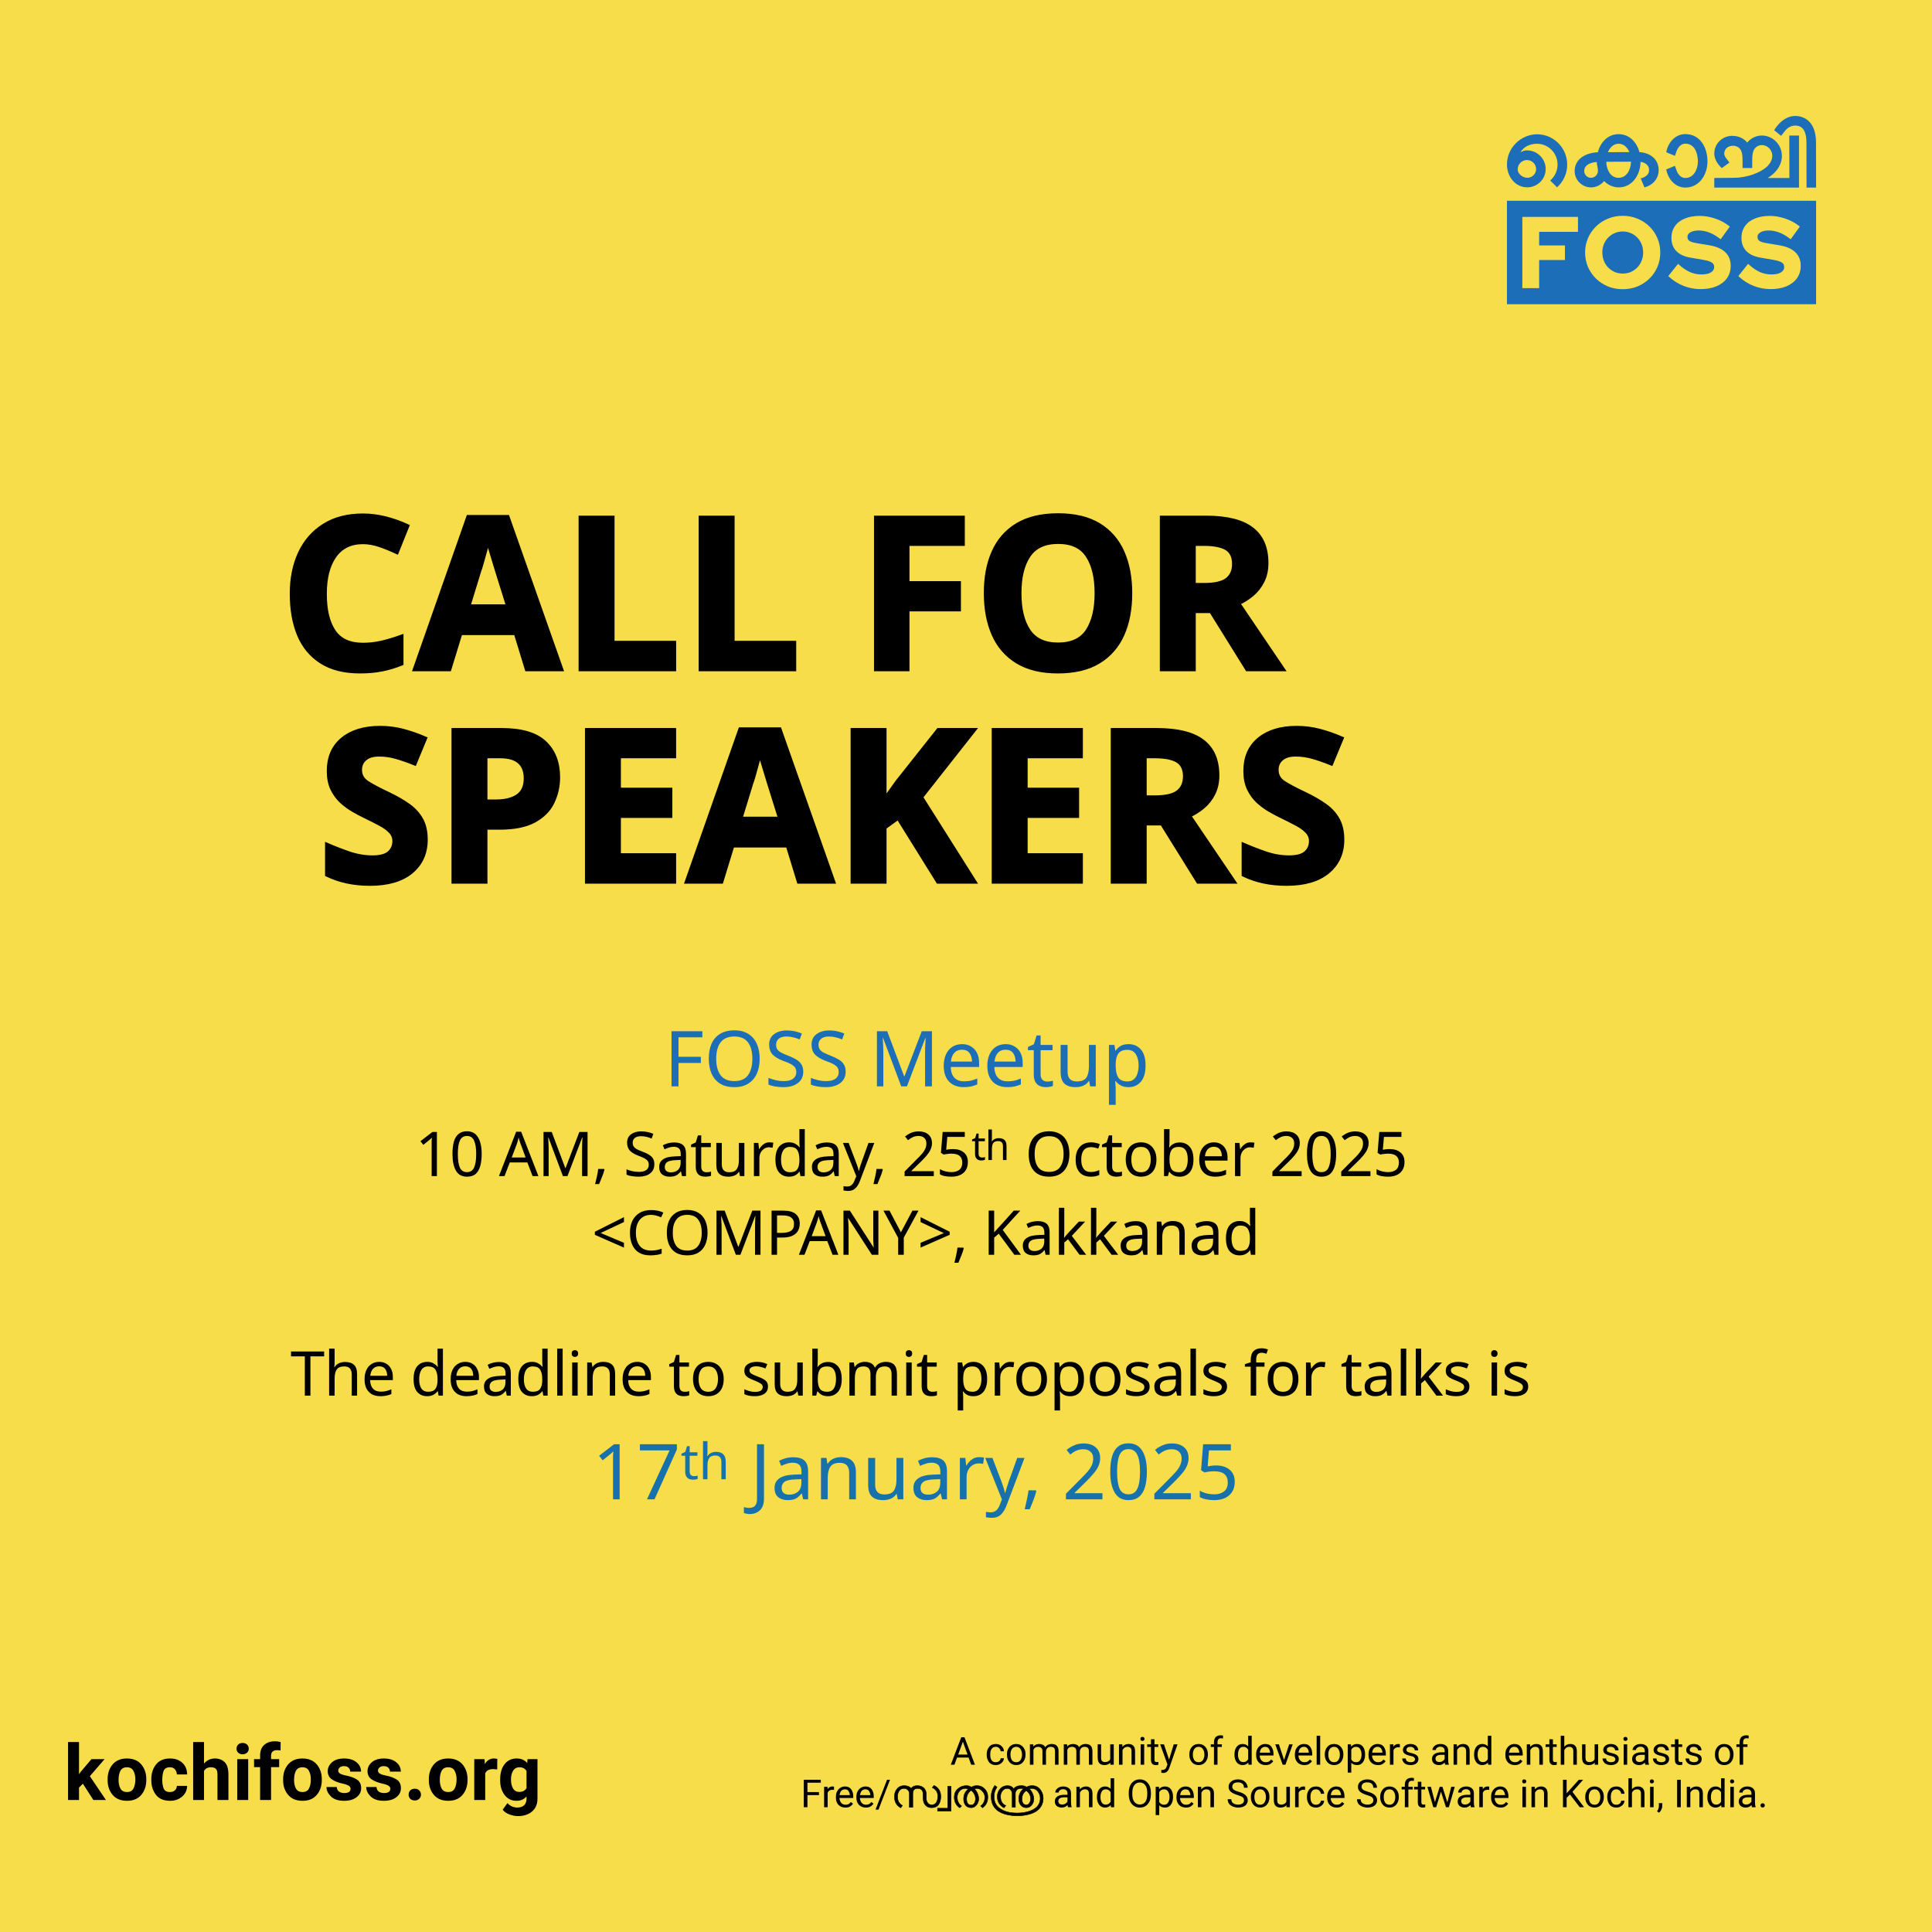
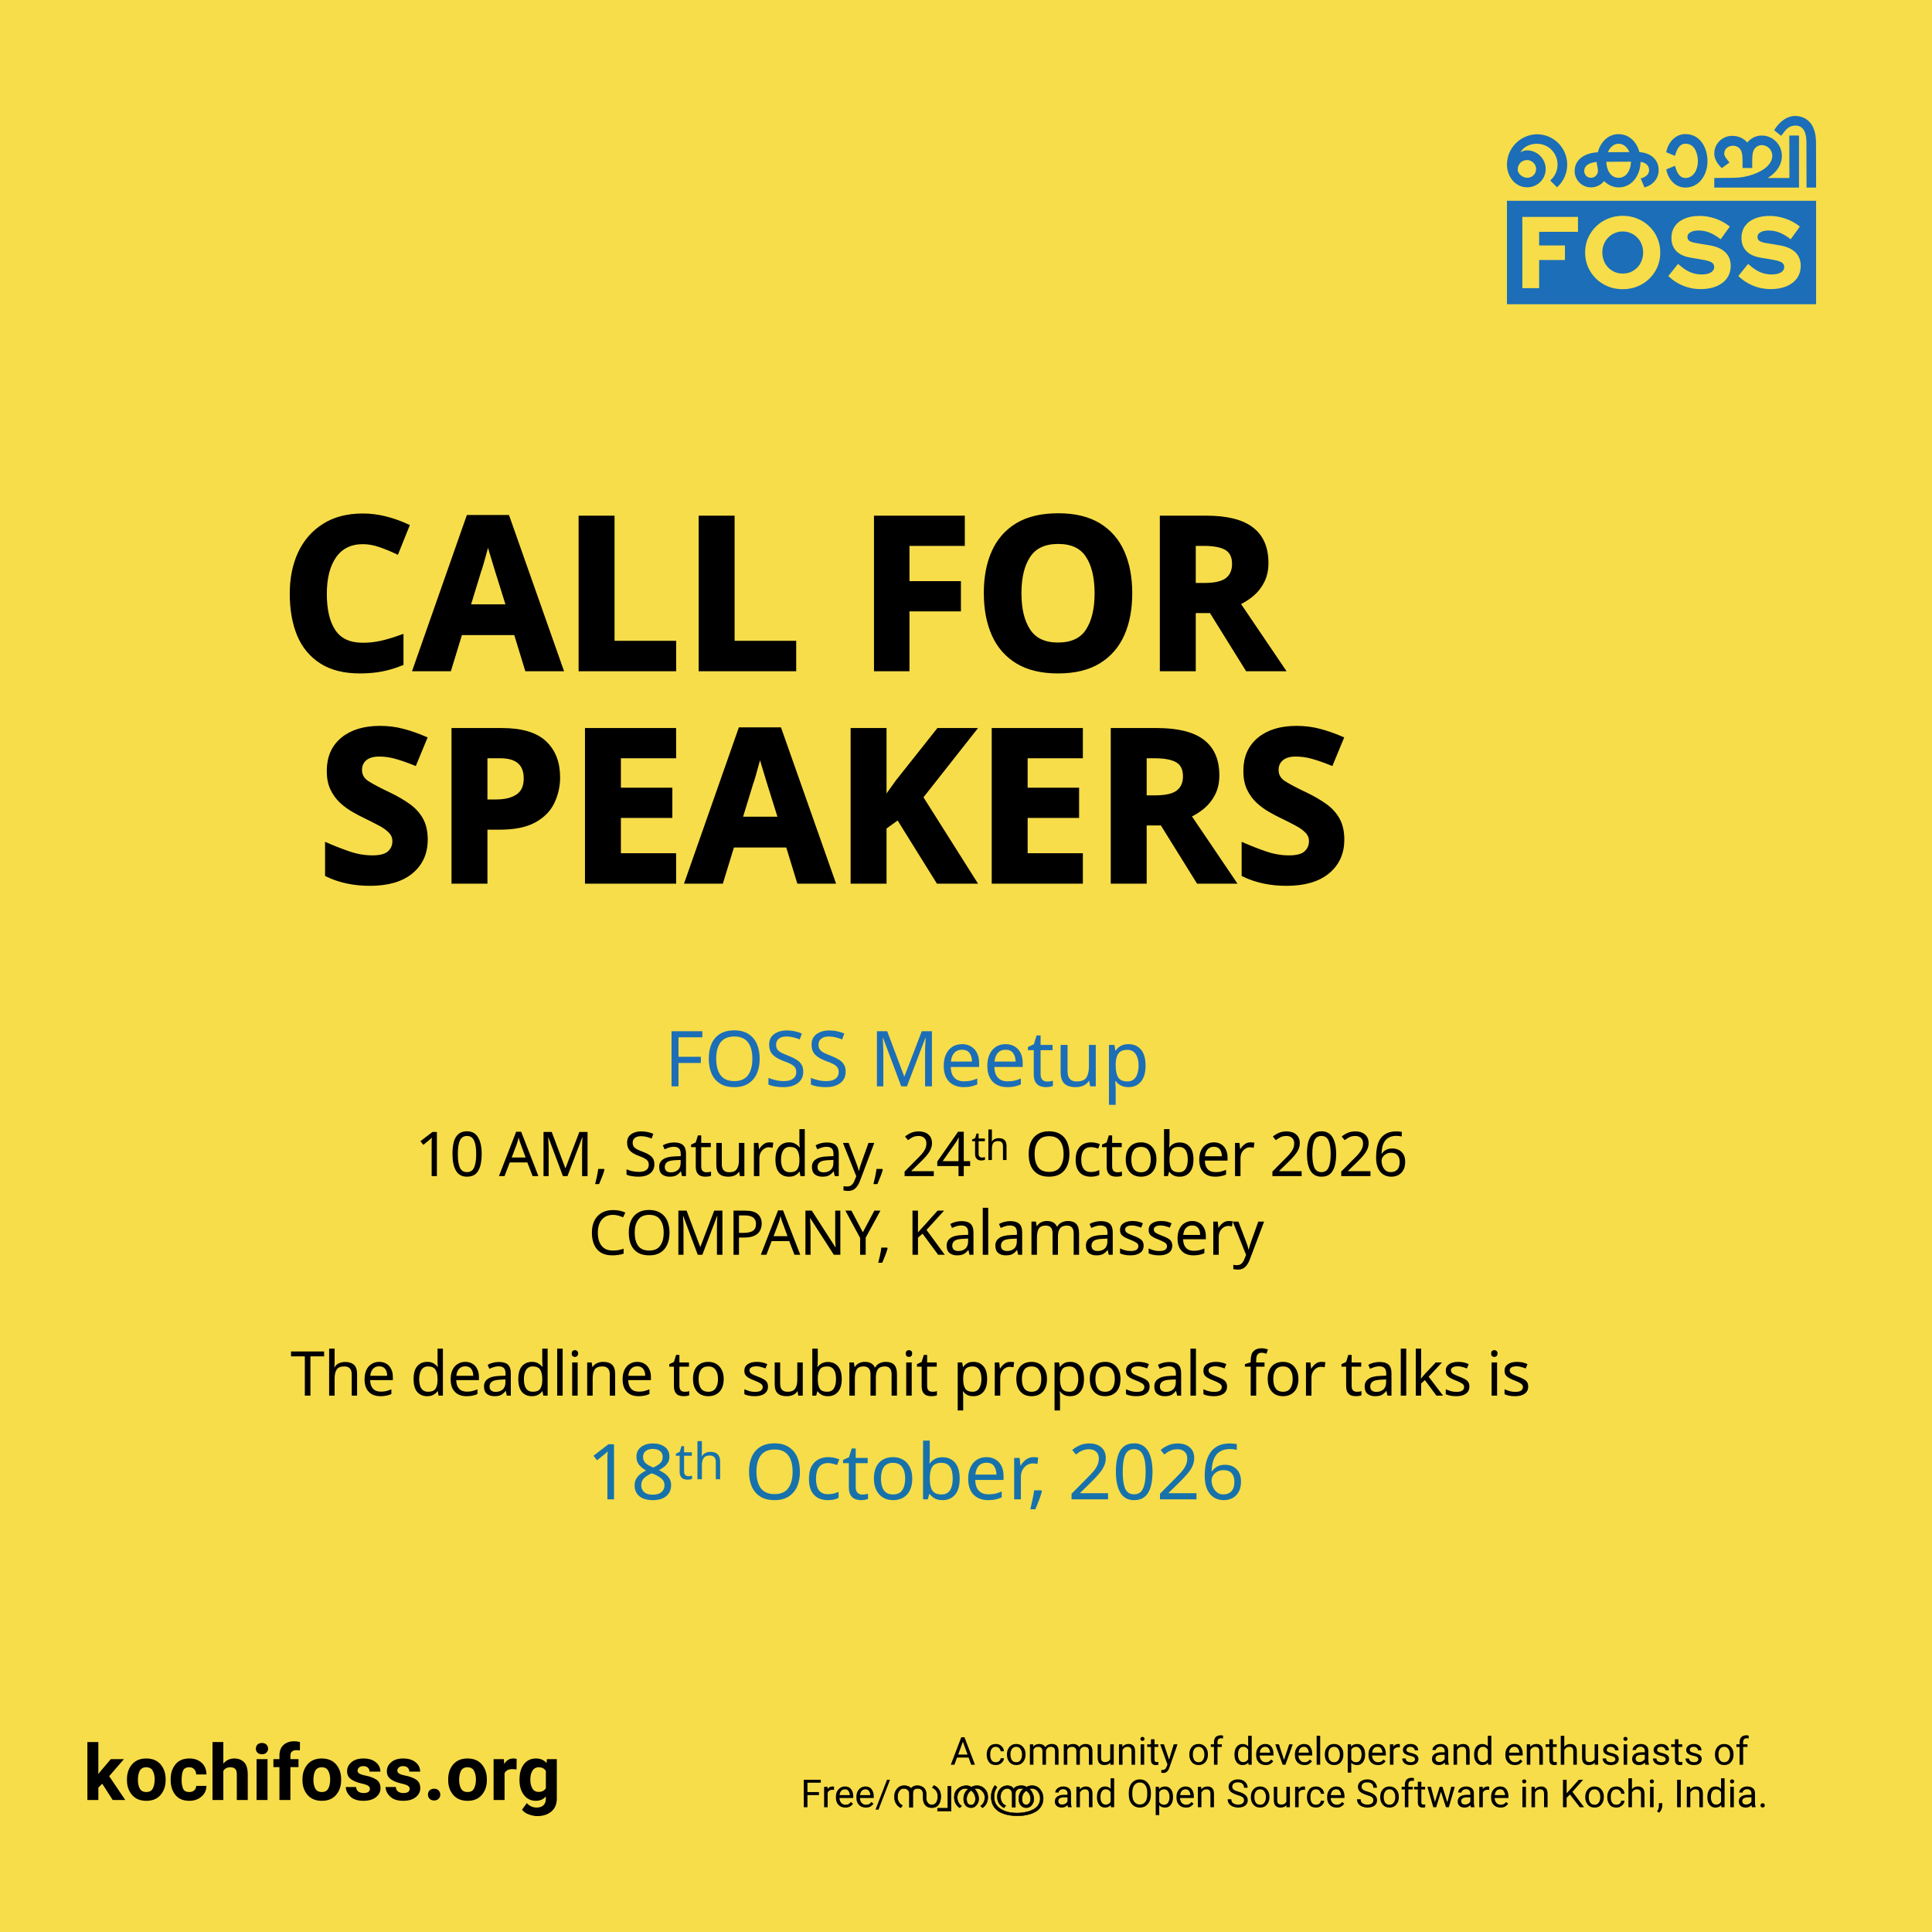
<svg xmlns="http://www.w3.org/2000/svg" width="1000" height="1000" viewBox="0 0 264.583 264.583" version="1.1" id="svg1" xml:space="preserve">
  <defs id="defs1">
    <clipPath id="clip0_5001_25561">
      <rect width="120" height="43.636" fill="#ffffff" transform="translate(0,0.181641)" id="rect7" x="0" y="0" />
    </clipPath>
  </defs>
  <g id="layer1">
    <rect style="fill:#f7dd4a;fill-opacity:1;stroke-width:0.285;paint-order:stroke fill markers" id="rect1" width="264.583" height="264.583" x="-4.2529296e-06" y="-4.2529296e-06" />
    <text xml:space="preserve" style="font-style:normal;font-variant:normal;font-weight:bold;font-stretch:normal;font-size:5.292px;line-height:1.1;font-family:Roboto;-inkscape-font-specification:'Roboto Bold';text-align:start;letter-spacing:0px;writing-mode:lr-tb;direction:ltr;text-anchor:start;fill:#fff700;fill-opacity:1;stroke:#000000;stroke-width:0.066;stroke-dasharray:none;stroke-opacity:1;paint-order:stroke fill markers" x="248.701" y="241.673" id="text70">
      <tspan style="font-style:normal;font-variant:normal;font-weight:normal;font-stretch:normal;font-size:5.292px;line-height:1.1;font-family:Roboto;-inkscape-font-specification:Roboto;text-align:end;text-anchor:end;fill:#000000;fill-opacity:1;stroke:none;stroke-width:0.066;stroke-dasharray:none;stroke-opacity:1" x="248.701" y="241.673" id="tspan5">A community of developers and enthusiasts of</tspan>
      <tspan style="font-style:normal;font-variant:normal;font-weight:normal;font-stretch:normal;font-size:5.292px;line-height:1.1;font-family:Roboto;-inkscape-font-specification:Roboto;text-align:end;text-anchor:end;fill:#000000;fill-opacity:1;stroke:none;stroke-width:0.066;stroke-dasharray:none" x="248.701" y="247.494" id="tspan76">Free/<tspan style="font-style:normal;font-variant:normal;font-weight:normal;font-stretch:normal;font-family:Manjari;-inkscape-font-specification:Manjari;stroke:#000000;stroke-width:0.066;stroke-dasharray:none;stroke-opacity:1" id="tspan9">സ്വതന്ത്ര</tspan> and Open Source Software in Kochi, India.</tspan>
    </text>
-     <text xml:space="preserve" style="font-style:normal;font-variant:normal;font-weight:900;font-stretch:normal;font-size:10.583px;line-height:0.8;font-family:Roboto;-inkscape-font-specification:'Roboto Heavy';text-align:center;letter-spacing:0px;writing-mode:lr-tb;direction:ltr;text-anchor:middle;display:inline;fill:#000000;fill-opacity:1;stroke:none;stroke-width:0.265;stroke-opacity:1;paint-order:stroke fill markers" x="48.054" y="246.507" id="text8">
-       <tspan id="tspan8" style="font-style:normal;font-variant:normal;font-weight:bold;font-stretch:normal;font-size:10.583px;font-family:Roboto;-inkscape-font-specification:'Roboto Bold';stroke-width:0.265" x="48.054" y="246.507">kochifoss.org</tspan>
+     <text xml:space="preserve" style="font-style:normal;font-variant:normal;font-weight:900;font-stretch:normal;font-size:10.583px;line-height:0.8;font-family:Roboto;-inkscape-font-specification:'Roboto Heavy';text-align:center;letter-spacing:0px;writing-mode:lr-tb;direction:ltr;text-anchor:middle;display:inline;fill:#000000;fill-opacity:1;stroke:none;stroke-width:0.265;stroke-opacity:1;paint-order:stroke fill markers" x="50.7" y="246.507" id="text8">
+       <tspan id="tspan8" style="font-style:normal;font-variant:normal;font-weight:bold;font-stretch:normal;font-size:10.583px;font-family:Roboto;-inkscape-font-specification:'Roboto Bold';stroke-width:0.265" x="50.7" y="246.507">kochifoss.org</tspan>
    </text>
    <text xml:space="preserve" style="font-style:normal;font-variant:normal;font-weight:normal;font-stretch:normal;font-size:10.583px;font-family:'Ubuntu Condensed';-inkscape-font-specification:'Ubuntu Condensed, ';text-align:center;letter-spacing:0px;word-spacing:0px;writing-mode:lr-tb;direction:ltr;text-anchor:middle;fill:#1772ab;fill-opacity:1;stroke:none;stroke-width:0.397;stroke-dasharray:none;stroke-opacity:1;paint-order:stroke fill markers" x="132.281" y="205.332" id="text3">
-       <tspan id="tspan3" style="font-style:normal;font-variant:normal;font-weight:500;font-stretch:normal;font-size:10.583px;font-family:Ubuntu;-inkscape-font-specification:'Ubuntu Medium';fill:#1772ab;fill-opacity:1;stroke:none;stroke-width:0.397;stroke-dasharray:none;stroke-opacity:1" x="132.281" y="205.332">17<tspan style="font-style:normal;font-variant:normal;font-weight:500;font-stretch:normal;font-size:65%;font-family:Ubuntu;-inkscape-font-specification:'Ubuntu Medium';baseline-shift:super;fill:#1772ab;fill-opacity:1;stroke:none;stroke-width:0.397;stroke-dasharray:none;stroke-opacity:1" id="tspan13">th</tspan> January, 2025</tspan>
+       <tspan id="tspan3" style="font-style:normal;font-variant:normal;font-weight:500;font-stretch:normal;font-size:10.583px;font-family:Ubuntu;-inkscape-font-specification:'Ubuntu Medium';fill:#1772ab;fill-opacity:1;stroke:none;stroke-width:0.397;stroke-dasharray:none;stroke-opacity:1" x="132.281" y="205.332">18<tspan style="font-style:normal;font-variant:normal;font-weight:500;font-stretch:normal;font-size:65%;font-family:Ubuntu;-inkscape-font-specification:'Ubuntu Medium';baseline-shift:super;fill:#1772ab;fill-opacity:1;stroke:none;stroke-width:0.397;stroke-dasharray:none;stroke-opacity:1" id="tspan13">th</tspan> October, 2026</tspan>
    </text>
    <text xml:space="preserve" style="font-style:normal;font-variant:normal;font-weight:bold;font-stretch:normal;font-size:8.467px;line-height:1.2;font-family:Roboto;-inkscape-font-specification:'Roboto Bold';text-align:center;letter-spacing:0px;writing-mode:lr-tb;direction:ltr;text-anchor:middle;display:inline;fill:#000000;fill-opacity:1;stroke:none;stroke-width:0.265;stroke-opacity:1;paint-order:stroke fill markers" x="133.136" y="191.127" id="text20">
      <tspan id="tspan20" style="font-style:normal;font-variant:normal;font-weight:normal;font-stretch:normal;font-size:8.467px;line-height:1.2;font-family:Ubuntu;-inkscape-font-specification:Ubuntu;letter-spacing:-0.132px;stroke-width:0.265" x="133.136" y="191.127">The deadline to submit proposals for talks is </tspan>
      <tspan style="font-size:9.525px;line-height:1.2;fill:#ee1b22;fill-opacity:1;stroke-width:0.265" x="133.136" y="201.287" id="tspan159" />
    </text>
    <text xml:space="preserve" style="font-style:normal;font-variant:normal;font-weight:normal;font-stretch:normal;font-size:8.467px;font-family:'SF Pro';-inkscape-font-specification:'SF Pro';text-align:start;letter-spacing:-0.132px;word-spacing:0px;writing-mode:lr-tb;direction:ltr;text-anchor:start;fill:#000000;stroke-width:0.529;paint-order:stroke fill markers" x="132.141" y="161.065" id="text1">
-       <tspan id="tspan1" style="font-style:normal;font-variant:normal;font-weight:normal;font-stretch:normal;font-size:8.467px;font-family:Ubuntu;-inkscape-font-specification:Ubuntu;text-align:center;letter-spacing:-0.132px;text-anchor:middle;stroke-width:0.529" x="132.141" y="161.065">10 AM, Saturday, 25<tspan style="font-size:65%;baseline-shift:super" id="tspan12">th</tspan> October 2025</tspan>
-       <tspan style="font-style:normal;font-variant:normal;font-weight:normal;font-stretch:normal;font-size:8.467px;font-family:Ubuntu;-inkscape-font-specification:Ubuntu;text-align:center;letter-spacing:-0.132px;text-anchor:middle;stroke-width:0.529" x="132.075" y="171.839" id="tspan2">&lt;COMPANY&gt;, Kakkanad</tspan>
+       <tspan id="tspan1" style="font-style:normal;font-variant:normal;font-weight:normal;font-stretch:normal;font-size:8.467px;font-family:Ubuntu;-inkscape-font-specification:Ubuntu;text-align:center;letter-spacing:-0.132px;text-anchor:middle;stroke-width:0.529" x="132.141" y="161.065">10 AM, Saturday, 24<tspan style="font-size:65%;baseline-shift:super" id="tspan12">th</tspan> October 2026</tspan>
+       <tspan style="font-style:normal;font-variant:normal;font-weight:normal;font-stretch:normal;font-size:8.467px;font-family:Ubuntu;-inkscape-font-specification:Ubuntu;text-align:center;letter-spacing:-0.132px;text-anchor:middle;stroke-width:0.529" x="132.075" y="171.839" id="tspan2">COMPANY, Kalamassery</tspan>
    </text>
    <text xml:space="preserve" style="font-style:normal;font-variant:normal;font-weight:500;font-stretch:normal;font-size:8.467px;line-height:1.2;font-family:Inter;-inkscape-font-specification:'Inter Medium';text-align:center;letter-spacing:0px;writing-mode:lr-tb;direction:ltr;text-anchor:middle;display:inline;fill:#1c6eb7;fill-opacity:1;stroke:none;stroke-width:0.397;stroke-dasharray:none;stroke-opacity:1;paint-order:stroke fill markers" x="132.101" y="148.774" id="text9">
      <tspan style="font-style:normal;font-variant:normal;font-weight:500;font-stretch:normal;font-size:10.583px;line-height:1.2;font-family:Ubuntu;-inkscape-font-specification:'Ubuntu Medium';fill:#1c6eb7;fill-opacity:1;stroke:none;stroke-width:0.397;stroke-dasharray:none;stroke-opacity:1" id="tspan153" x="132.101" y="148.774">FOSS Meetup</tspan>
      <tspan style="font-style:normal;font-variant:normal;font-weight:500;font-stretch:normal;font-size:8.467px;line-height:1.2;font-family:Ubuntu;-inkscape-font-specification:'Ubuntu Medium';fill:#1c6eb7;fill-opacity:1;stroke:none;stroke-width:0.397;stroke-dasharray:none;stroke-opacity:1" x="132.101" y="159.553" id="tspan160" />
      <tspan style="font-style:normal;font-variant:normal;font-weight:500;font-stretch:normal;font-size:8.467px;line-height:1.2;font-family:Ubuntu;-inkscape-font-specification:'Ubuntu Medium';fill:#1c6eb7;fill-opacity:1;stroke:none;stroke-width:0.397;stroke-dasharray:none;stroke-opacity:1" x="132.101" y="169.713" id="tspan17" />
    </text>
    <text xml:space="preserve" style="font-weight:bold;font-size:29.104px;line-height:28.714px;font-family:roboto;-inkscape-font-specification:'roboto Bold';text-align:center;letter-spacing:0px;word-spacing:0px;writing-mode:lr-tb;direction:ltr;text-anchor:middle;fill:#dc402a;fill-opacity:1;stroke-width:0.53;stroke-dasharray:none;paint-order:stroke fill markers" x="132.335" y="91.662" id="text6">
      <tspan style="font-style:normal;font-variant:normal;font-weight:bold;font-stretch:normal;font-size:29.104px;line-height:28.714px;font-family:Ubuntu;-inkscape-font-specification:'Ubuntu Bold';fill:#000000;fill-opacity:1;stroke:#000000;stroke-width:0.53;stroke-dasharray:none;stroke-opacity:1" id="tspan11" x="132.335" y="91.662">CALL FOR</tspan>
      <tspan style="font-style:normal;font-variant:normal;font-weight:bold;font-stretch:normal;font-size:29.104px;line-height:28.714px;font-family:Ubuntu;-inkscape-font-specification:'Ubuntu Bold';fill:#000000;fill-opacity:1;stroke:#000000;stroke-width:0.53;stroke-dasharray:none;stroke-opacity:1" x="132.335" y="120.753" id="tspan10">SPEAKERS</tspan>
    </text>
    <g id="g3152" transform="matrix(0.8254692,0,0,0.8254692,50.62512,7.71227)" style="stroke:none">
      <g id="g4" transform="matrix(0.4098302,0,0,0.4098302,182.8252,-56.3286)" style="display:inline;fill:#1b6eb7;fill-opacity:1;stroke:none">
        <path id="path3-3" style="display:inline;fill:#1b6eb7;fill-opacity:1;stroke:none;stroke-width:0.528;stroke-opacity:1;paint-order:stroke fill markers" d="m 14.287,195.922 v 41.885 H 139.431 v -41.885 z m 46.849,6.086 c 2.129,0 4.115,0.383 5.957,1.152 1.854,0.736 3.473,1.791 4.848,3.164 1.403,1.348 2.485,2.926 3.254,4.738 0.77,1.788 1.154,3.725 1.154,5.803 0,2.08 -0.384,4.025 -1.154,5.842 -0.77,1.788 -1.85,3.362 -3.25,4.734 -1.374,1.346 -2.994,2.405 -4.853,3.17 -1.844,0.743 -3.829,1.109 -5.955,1.109 -2.127,0 -4.112,-0.367 -5.953,-1.109 -1.838,-0.768 -3.456,-1.823 -4.853,-3.166 l -0.004,-0.004 -0.004,-0.002 c -1.369,-1.369 -2.449,-2.946 -3.242,-4.724 -0.775,-1.826 -1.159,-3.77 -1.159,-5.85 0,-2.078 0.383,-4.014 1.154,-5.805 0.795,-1.81 1.877,-3.389 3.25,-4.734 1.401,-1.373 3.019,-2.428 4.858,-3.168 1.836,-0.767 3.824,-1.15 5.953,-1.15 z m 31.168,0.041 v 5.2e-4 c 2.099,0 4.177,0.355 6.242,1.061 2.087,0.705 3.941,1.683 5.553,2.939 l 0.403,0.314 -3.713,5.141 -0.431,-0.33 c -2.842,-2.17 -5.648,-3.225 -8.451,-3.225 -0.987,0 -1.827,0.127 -2.525,0.367 -0.703,0.243 -1.215,0.569 -1.565,0.963 -0.314,0.356 -0.461,0.751 -0.461,1.275 0,0.36 0.063,0.657 0.18,0.91 0.115,0.249 0.281,0.46 0.519,0.649 l 0.002,0.002 c 0.486,0.358 1.441,0.703 2.826,0.934 l 5.241,0.873 c 2.838,0.459 5.03,1.378 6.51,2.801 1.489,1.403 2.225,3.265 2.225,5.539 0,1.9 -0.505,3.581 -1.525,5.027 -1.023,1.421 -2.464,2.505 -4.317,3.279 -1.827,0.747 -3.961,1.113 -6.394,1.113 -2.316,0 -4.574,-0.422 -6.777,-1.266 -2.209,-0.873 -4.169,-2.098 -5.885,-3.678 l -0.361,-0.334 3.947,-4.947 0.418,0.369 c 1.583,1.401 3.088,2.4 4.502,3.006 1.441,0.607 2.953,0.91 4.553,0.91 1.124,0 2.078,-0.131 2.859,-0.375 0.773,-0.268 1.327,-0.627 1.7,-1.065 l 0.004,-0.006 0.006,-0.006 c 0.397,-0.441 0.578,-0.917 0.578,-1.514 10e-7,-0.413 -0.073,-0.75 -0.207,-1.033 -0.134,-0.283 -0.328,-0.516 -0.608,-0.721 l -0.006,-0.004 -0.004,-0.004 c -0.561,-0.432 -1.677,-0.845 -3.303,-1.129 l -5.514,-0.953 c -2.431,-0.41 -4.345,-1.279 -5.688,-2.65 -1.328,-1.386 -1.975,-3.159 -1.975,-5.293 0,-1.816 0.462,-3.416 1.402,-4.783 0.969,-1.368 2.305,-2.392 4.004,-3.088 1.715,-0.719 3.736,-1.071 6.037,-1.071 z m 28.349,0 v 5.2e-4 c 2.099,0 4.18,0.355 6.245,1.061 2.087,0.705 3.939,1.683 5.551,2.939 l 0.403,0.314 -3.713,5.141 -0.432,-0.33 c -2.842,-2.17 -5.646,-3.225 -8.449,-3.225 -0.987,0 -1.83,0.127 -2.527,0.367 -0.703,0.243 -1.214,0.569 -1.564,0.963 -0.313,0.355 -0.459,0.75 -0.459,1.275 0,0.36 0.064,0.657 0.18,0.91 0.114,0.249 0.28,0.46 0.517,0.649 l 0.002,0.002 c 0.486,0.358 1.443,0.703 2.828,0.934 l 5.238,0.873 c 2.837,0.459 5.031,1.378 6.51,2.801 1.489,1.403 2.226,3.265 2.226,5.539 0,1.9 -0.507,3.582 -1.527,5.027 -1.023,1.421 -2.464,2.505 -4.317,3.279 -1.827,0.747 -3.961,1.113 -6.394,1.113 -2.316,0 -4.574,-0.422 -6.777,-1.266 -2.209,-0.873 -4.169,-2.098 -5.885,-3.678 l -0.361,-0.334 3.949,-4.947 0.418,0.369 c 1.583,1.401 3.087,2.4 4.5,3.006 1.441,0.607 2.955,0.91 4.555,0.91 1.124,0 2.076,-0.131 2.857,-0.375 0.774,-0.268 1.329,-0.627 1.701,-1.065 l 0.004,-0.006 0.006,-0.006 c 0.396,-0.44 0.576,-0.916 0.576,-1.514 0,-0.413 -0.074,-0.75 -0.207,-1.033 -0.134,-0.283 -0.328,-0.516 -0.608,-0.721 l -0.006,-0.004 -0.004,-0.004 c -0.562,-0.432 -1.675,-0.845 -3.301,-1.129 l -5.516,-0.953 c -2.431,-0.41 -4.343,-1.279 -5.685,-2.65 -1.328,-1.386 -1.977,-3.159 -1.977,-5.293 0,-1.816 0.462,-3.416 1.403,-4.783 0.969,-1.368 2.308,-2.392 4.006,-3.088 1.715,-0.719 3.733,-1.071 6.035,-1.071 z m -100.144,0.397 h 22.529 v 6.059 h -15.717 v 5.49 h 10.438 v 5.9 H 27.322 v 11.391 h -6.813 z m 40.627,5.9 c -1.176,0 -2.249,0.224 -3.236,0.668 l -0.004,0.002 -0.006,0.002 c -0.996,0.423 -1.86,1.015 -2.606,1.785 -0.748,0.748 -1.33,1.638 -1.755,2.69 -0.423,1.021 -0.635,2.126 -0.635,3.334 0,1.235 0.212,2.367 0.635,3.412 0.426,1.053 1.01,1.958 1.755,2.729 0.739,0.739 1.606,1.334 2.606,1.785 0.002,0.001 0.005,0.001 0.008,0.002 l 0.002,0.002 c 0.987,0.418 2.061,0.629 3.236,0.629 1.204,0 2.291,-0.212 3.277,-0.63 1.002,-0.451 1.87,-1.048 2.617,-1.795 0.739,-0.764 1.324,-1.668 1.75,-2.721 0.424,-1.046 0.637,-2.166 0.637,-3.373 0,-1.235 -0.213,-2.353 -0.635,-3.369 -0.427,-1.056 -1.01,-1.943 -1.752,-2.685 -0.752,-0.777 -1.614,-1.37 -2.61,-1.793 l -0.006,-0.002 -0.004,-0.002 c -0.986,-0.444 -2.072,-0.668 -3.275,-0.668 z" />
        <path id="path4" style="font-weight:bold;font-size:39.688px;font-family:Manjari;-inkscape-font-specification:'Manjari Bold';font-feature-settings:salt 2;text-align:center;text-anchor:middle;display:inline;fill:#1b6eb7;fill-opacity:1;stroke:none;stroke-width:0.529;stroke-dasharray:none;stroke-opacity:1;paint-order:stroke fill markers" d="m 32.611,24.612 c -6.589,0 -12.247,5.446 -12.247,12.228 0,4.806 3.256,9.243 8.255,9.243 4.031,0 7.422,-3.294 7.422,-7.403 0,-4.166 -3.43,-7.558 -7.538,-7.558 -0.698,0 -1.492,0.077 -2.694,0.814 1.434,-2.519 4.166,-3.488 6.744,-3.488 0.166,0 0.33,0.007 0.494,0.017 4.38,0.266 7.798,3.953 7.798,8.414 -0.009,2.577 -1.159,4.892 -2.972,6.437 l 2.763,2.763 c 2.522,-2.253 4.106,-5.539 4.107,-9.188 -0.001,-6.588 -5.162,-12.002 -11.695,-12.269 -0.145,-0.005 -0.29,-0.011 -0.436,-0.011 z m -4.128,10.426 c 1.977,0 3.682,1.628 3.682,3.643 0,1.957 -1.608,3.547 -3.546,3.547 -1.802,0 -3.914,-1.531 -3.914,-3.392 0,-2.19 1.744,-3.798 3.779,-3.798 z M 65.572,24.558 c -4.631,0 -7.48,3.663 -8.429,7.345 -4.728,0.174 -9.379,2.558 -9.379,7.616 0,3.643 3.003,6.589 6.647,6.589 2.074,0 4.05,-1.007 5.271,-2.577 1.337,1.376 3.449,2.577 5.891,2.577 5.581,0 8.779,-5.116 8.875,-10.329 1.841,0.233 3.442,1.298 3.449,3.333 0.006,1.701 -1.307,2.775 -3.162,3.296 -0.052,0.015 -0.152,0.043 -0.228,0.064 l 1.506,3.636 c 3.449,-0.891 5.76,-3.596 5.76,-6.995 0,-4.496 -3.527,-7.035 -7.771,-7.267 -0.969,-3.663 -3.798,-7.286 -8.43,-7.286 z m -0.019,3.876 c 2.229,0 3.682,1.725 4.36,3.392 l -8.682,0.039 c 0.678,-1.667 2.093,-3.43 4.322,-3.43 z m 5.019,7.267 c -0.058,3.197 -1.724,6.53 -5.019,6.53 -3.256,0 -4.903,-3.236 -4.981,-6.492 z m -13.875,0.116 c 0.019,1.182 0.504,2.345 0.504,3.546 0,1.608 -1.279,2.868 -2.848,2.868 -1.492,0 -2.713,-1.24 -2.713,-2.732 0,-2.539 2.596,-3.488 5.058,-3.682 z M 92.596,24.533 c -4.031,0 -6.843,3.242 -7.667,6.925 -0.203,0.911 0.147,-0.663 -0.093,0.417 l 3.528,1.461 c 0.059,-0.262 0.342,-1.015 0.512,-1.516 0.586,-1.732 1.744,-3.411 3.701,-3.411 4.903,0 5.077,6.31 5.078,7.17 h -5.1e-4 c 0,3.275 -1.725,6.725 -5.077,6.725 -1.957,0 -3.115,-1.679 -3.701,-3.411 -0.17,-0.502 -0.453,-1.254 -0.512,-1.516 l -3.528,1.461 c 0.241,1.079 -0.11,-0.494 0.093,0.417 0.824,3.683 3.636,6.925 7.667,6.925 h 5.2e-4 c 5.659,0 8.933,-5.252 8.933,-10.581 0,-5.82 -3.115,-11.065 -8.933,-11.065 z m 30.972,0.581 c -2.597,0 -4.69,1.299 -5.93,2.849 -0.659,-0.795 -1.473,-1.434 -2.423,-1.899 -0.839,-0.404 -1.7,-0.653 -2.54,-0.739 l 5.2e-4,-5.16e-4 c -0.371,-0.057 -0.747,-0.086 -1.122,-0.086 -4.013,3.3e-5 -7.267,3.198 -7.267,7.143 0.006,2.333 1.392,4.361 3.039,5.923 l 3.101,-2.247 c 0,0 -0.335,-0.453 -1.033,-1.339 -0.559,-0.709 -1.081,-1.429 -1.08,-2.308 0.001,-1.428 1.024,-2.677 2.477,-3.018 0.374,-0.1 0.769,-0.153 1.169,-0.153 0.523,0 1.047,0.117 1.57,0.368 1.725,0.833 2.151,2.542 2.19,5.119 l 0.016,3.541 h 3.908 l 0.01,-3.541 c 0.019,-2.655 0.465,-4.437 2.209,-5.329 0.543,-0.291 1.124,-0.407 1.686,-0.407 1.337,0 2.597,0.698 3.353,1.725 0.62,0.833 0.872,1.725 0.872,2.597 0,1.55 -0.833,3.062 -1.86,4.108 -2.849,2.868 -8.565,4.748 -13.41,4.806 l -8.216,0.078 v 3.876 h 34.3 V 25.115 h -3.93 c 0,0 0.023,12.157 0.036,17.189 h -8.778 c 2.442,-1.512 4.748,-3.759 5.504,-6.899 0.155,-0.659 0.233,-1.337 0.233,-1.996 0,-1.783 -0.543,-3.546 -1.628,-5 -1.492,-2.015 -3.856,-3.275 -6.395,-3.294 z m 13.49,-7.926 c -5.378,0 -8.526,5.78 -8.526,5.78 l 2.819,2.277 c 0.234,-0.318 0.673,-0.873 1.25,-1.621 0.756,-0.98 2.074,-2.541 4.496,-2.541 3.527,0 4.498,3.198 4.498,6.841 l 0.036,18.255 h 3.876 c 0,0 -0.023,-12.764 -0.036,-18.255 -0.032,-9.677 -6.135,-10.736 -8.413,-10.736 z" transform="translate(-6.076867,144.3959)" />
      </g>
    </g>
  </g>
</svg>
